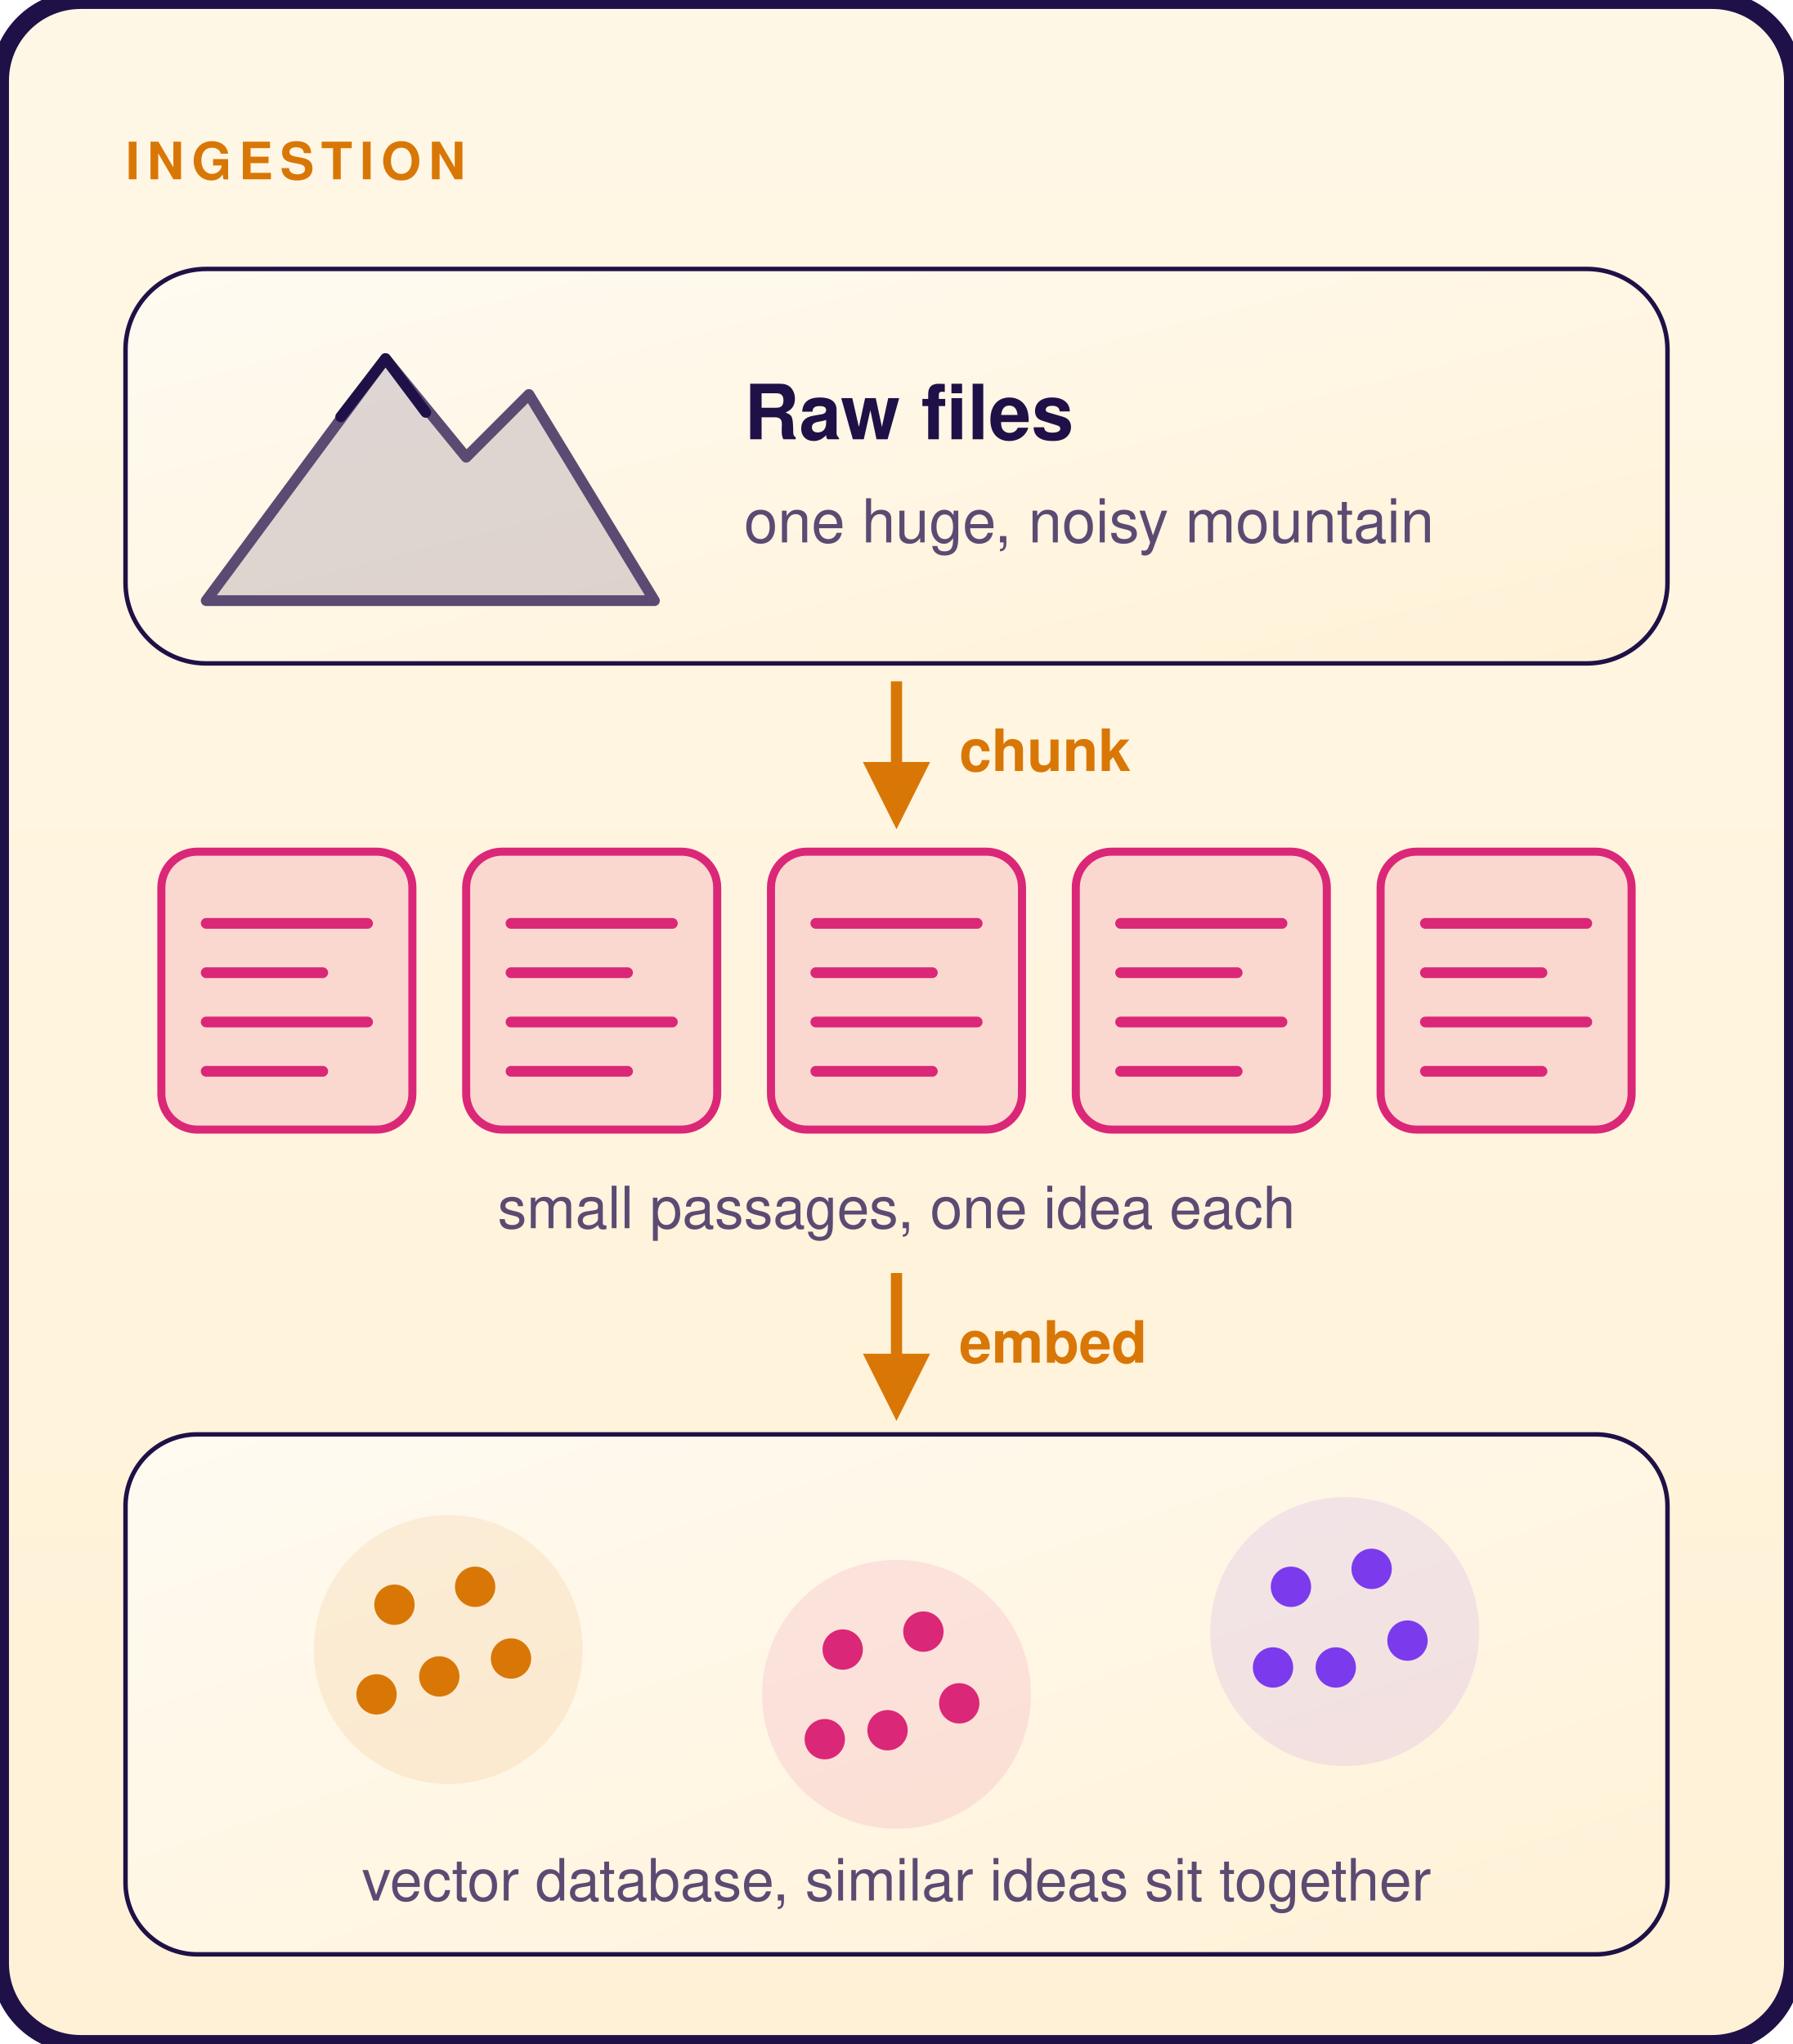
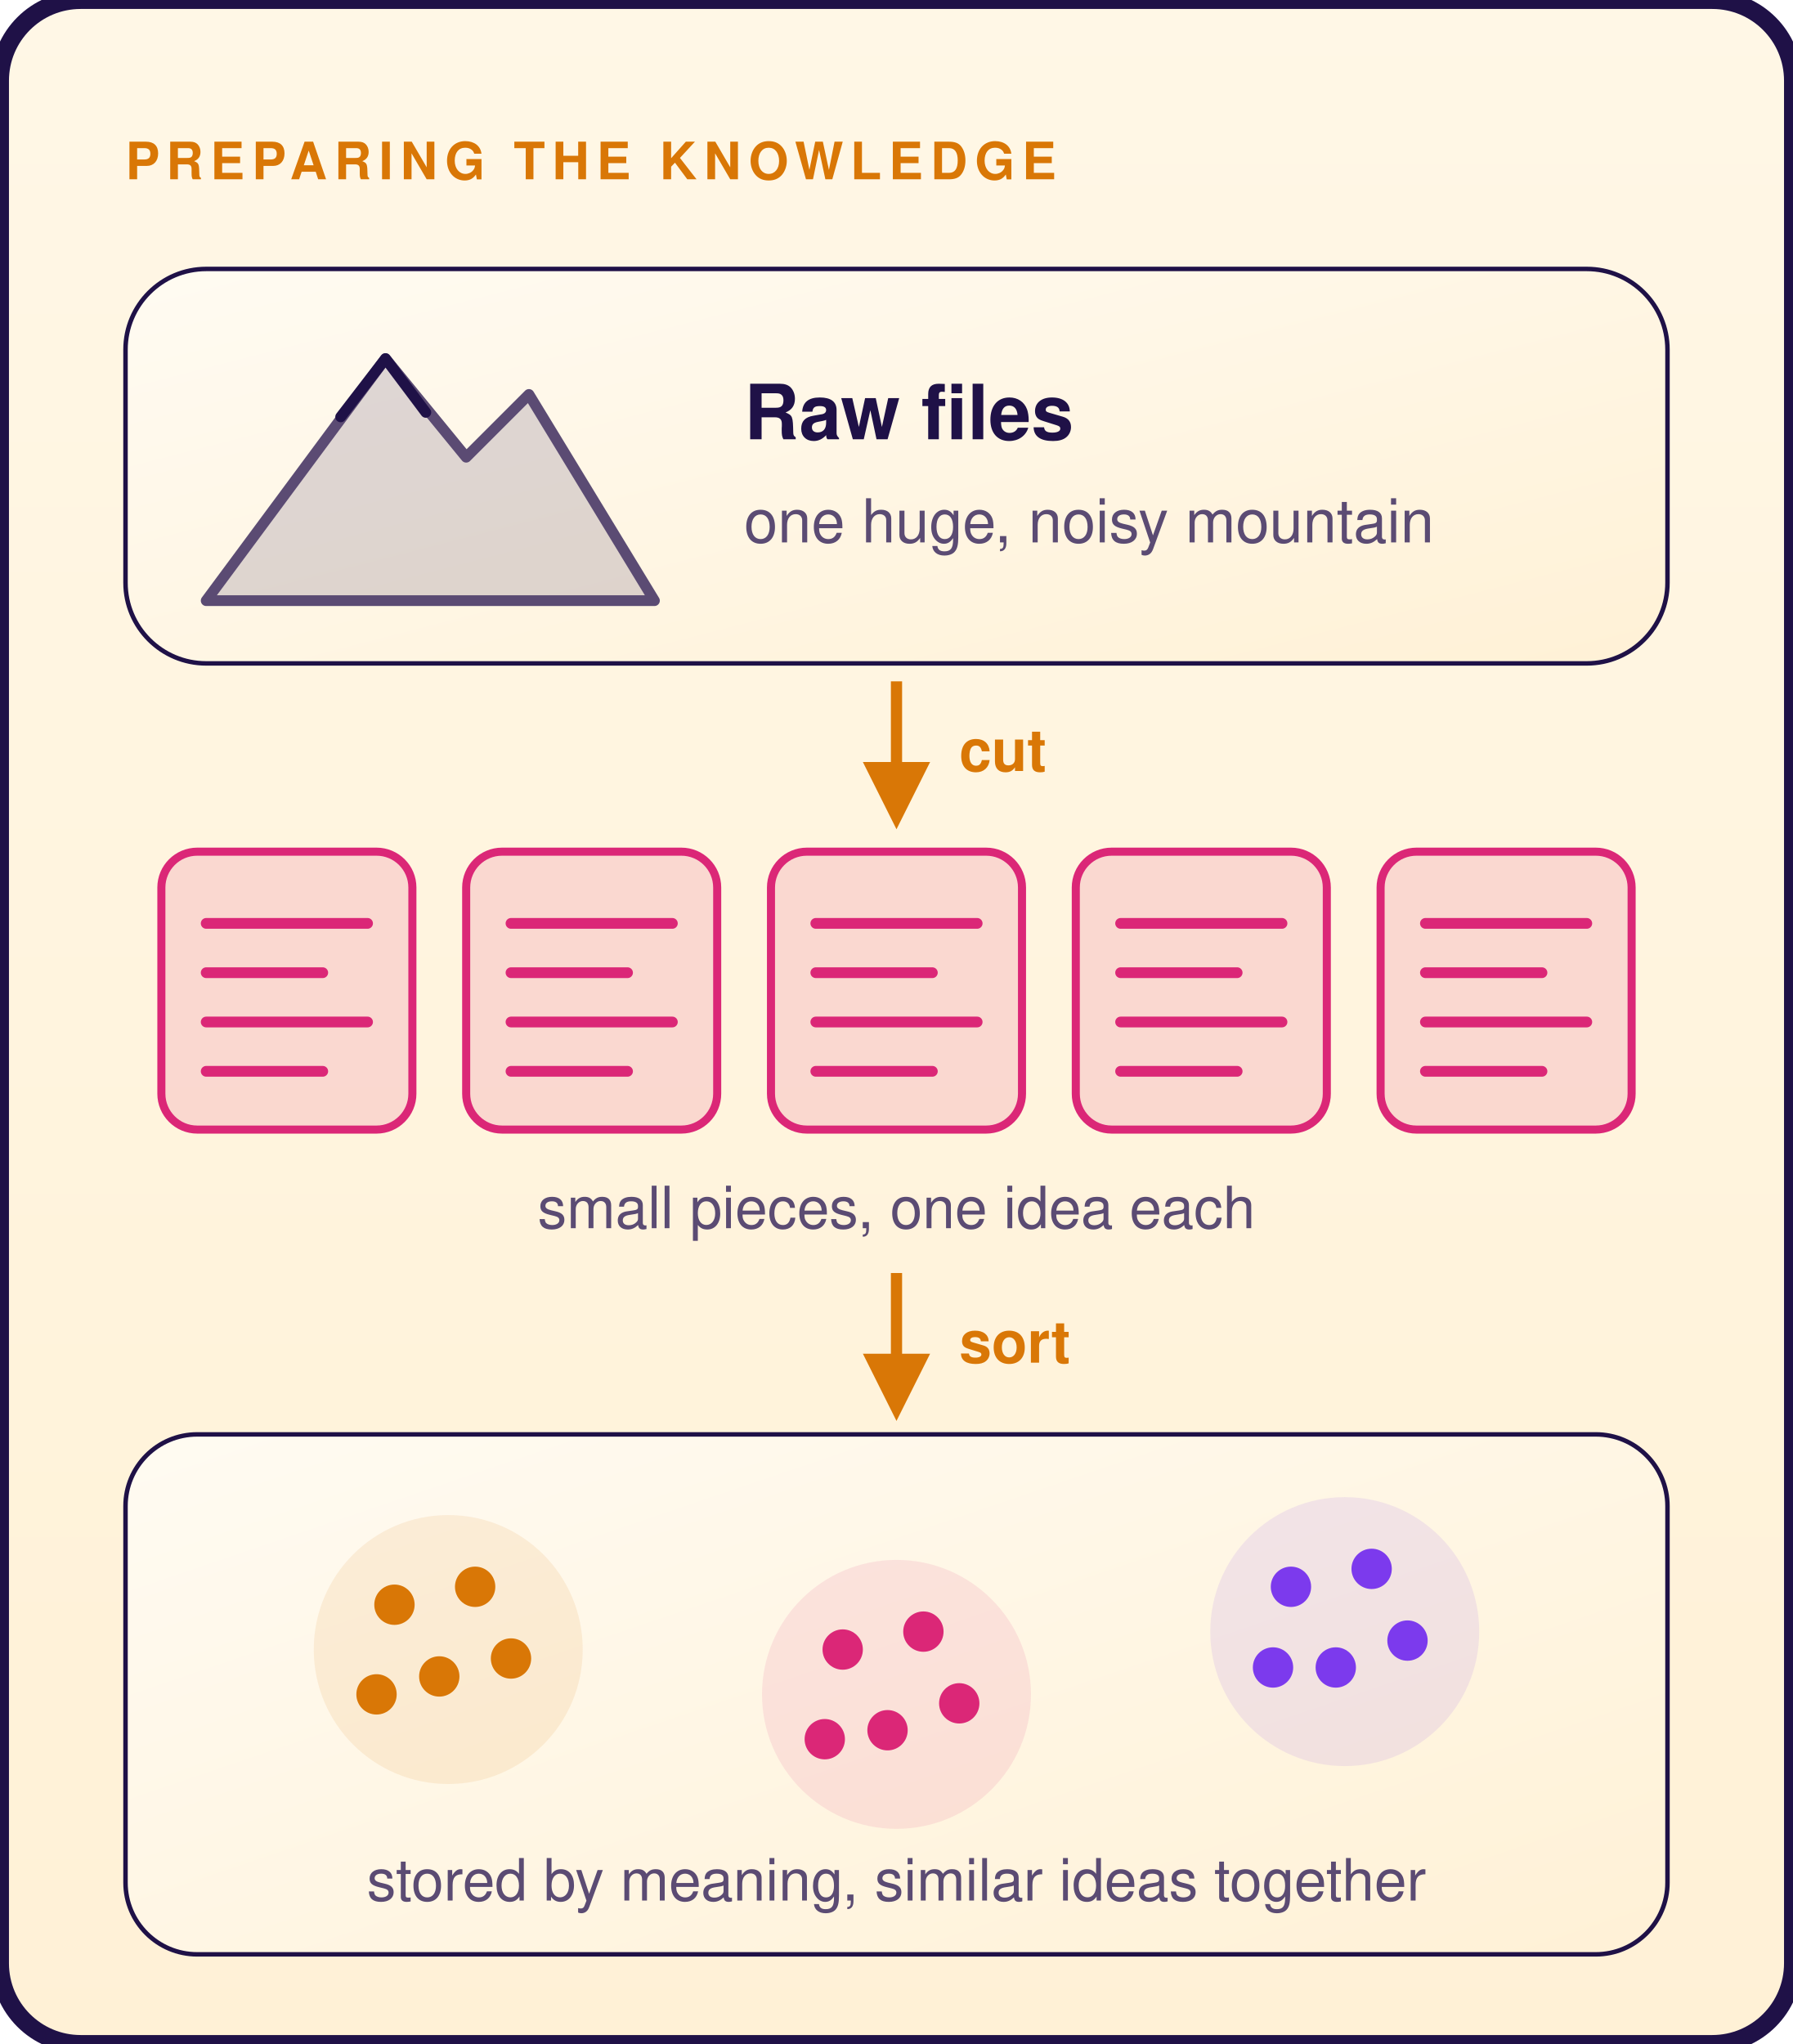
<svg xmlns="http://www.w3.org/2000/svg" viewBox="0 0 400 456" font-family="Segoe UI, Helvetica, Arial, sans-serif">
  <defs>
    <linearGradient id="bg" x1="0" y1="0" x2="0" y2="1">
      <stop offset="0" stop-color="#FFF7E6" />
      <stop offset="1" stop-color="#FFF1D6" />
    </linearGradient>
    <radialGradient id="glowG" cx="0.5" cy="0.5" r="0.5">
      <stop offset="0" stop-color="#D97706" stop-opacity="0.45" />
      <stop offset="1" stop-color="#D97706" stop-opacity="0" />
    </radialGradient>
    <linearGradient id="tile" x1="0" y1="0" x2="1" y2="1">
      <stop offset="0" stop-color="#FFFBF2" />
      <stop offset="1" stop-color="#FFF1D6" />
    </linearGradient>
    <marker id="aG" viewBox="0 0 10 10" refX="8" refY="5" markerWidth="6" markerHeight="6" orient="auto">
      <path d="M0,0 L10,5 L0,10 z" fill="#D97706" />
    </marker>
  </defs>
  <rect width="400" height="456" rx="18" fill="url(#bg)" stroke="#1F1147" stroke-width="4" />
-   <text x="28" y="40" fill="#D97706" font-size="11.5" font-weight="800" letter-spacing="1.6">INGESTION</text>
+   <text x="28" y="40" fill="#D97706" font-size="11.5" font-weight="800" letter-spacing="1.6">PREPARING THE KNOWLEDGE</text>
  <rect x="28" y="60" width="344" height="88" rx="18" fill="url(#tile)" stroke="#1F1147" />
  <path d="M46,134 L86,80 L104,102 L118,88 L146,134 z" fill="#5B4B73" fill-opacity="0.2" stroke="#5B4B73" stroke-width="2.4" stroke-linejoin="round" />
  <path d="M76,93 L86,80 L95,92" fill="none" stroke="#1F1147" stroke-width="2.4" stroke-linejoin="round" stroke-linecap="round" />
  <text x="166" y="98" text-anchor="start" fill="#1F1147" font-size="17" font-weight="700">Raw files</text>
  <text x="166" y="121" text-anchor="start" fill="#5B4B73" font-size="13.5" font-weight="400">one huge, noisy mountain</text>
  <line x1="200" y1="152" x2="200" y2="182" stroke="#D97706" stroke-width="2.5" marker-end="url(#aG)" />
-   <text x="214" y="172" fill="#D97706" font-size="13" font-weight="700">chunk</text>
+   <text x="214" y="172" fill="#D97706" font-size="13" font-weight="700">cut</text>
  <rect x="36" y="190" width="56" height="62" rx="8" fill="#DB2777" fill-opacity="0.14" stroke="#DB2777" stroke-width="1.8" />
  <line x1="46" y1="206" x2="82" y2="206" stroke="#DB2777" stroke-width="2.4" stroke-linecap="round" />
  <line x1="46" y1="217" x2="72" y2="217" stroke="#DB2777" stroke-width="2.4" stroke-linecap="round" />
  <line x1="46" y1="228" x2="82" y2="228" stroke="#DB2777" stroke-width="2.4" stroke-linecap="round" />
  <line x1="46" y1="239" x2="72" y2="239" stroke="#DB2777" stroke-width="2.4" stroke-linecap="round" />
  <rect x="104" y="190" width="56" height="62" rx="8" fill="#DB2777" fill-opacity="0.14" stroke="#DB2777" stroke-width="1.8" />
  <line x1="114" y1="206" x2="150" y2="206" stroke="#DB2777" stroke-width="2.4" stroke-linecap="round" />
  <line x1="114" y1="217" x2="140" y2="217" stroke="#DB2777" stroke-width="2.4" stroke-linecap="round" />
  <line x1="114" y1="228" x2="150" y2="228" stroke="#DB2777" stroke-width="2.4" stroke-linecap="round" />
  <line x1="114" y1="239" x2="140" y2="239" stroke="#DB2777" stroke-width="2.4" stroke-linecap="round" />
  <rect x="172" y="190" width="56" height="62" rx="8" fill="#DB2777" fill-opacity="0.14" stroke="#DB2777" stroke-width="1.8" />
  <line x1="182" y1="206" x2="218" y2="206" stroke="#DB2777" stroke-width="2.4" stroke-linecap="round" />
  <line x1="182" y1="217" x2="208" y2="217" stroke="#DB2777" stroke-width="2.4" stroke-linecap="round" />
  <line x1="182" y1="228" x2="218" y2="228" stroke="#DB2777" stroke-width="2.4" stroke-linecap="round" />
  <line x1="182" y1="239" x2="208" y2="239" stroke="#DB2777" stroke-width="2.4" stroke-linecap="round" />
  <rect x="240" y="190" width="56" height="62" rx="8" fill="#DB2777" fill-opacity="0.14" stroke="#DB2777" stroke-width="1.8" />
  <line x1="250" y1="206" x2="286" y2="206" stroke="#DB2777" stroke-width="2.4" stroke-linecap="round" />
  <line x1="250" y1="217" x2="276" y2="217" stroke="#DB2777" stroke-width="2.4" stroke-linecap="round" />
  <line x1="250" y1="228" x2="286" y2="228" stroke="#DB2777" stroke-width="2.4" stroke-linecap="round" />
  <line x1="250" y1="239" x2="276" y2="239" stroke="#DB2777" stroke-width="2.4" stroke-linecap="round" />
  <rect x="308" y="190" width="56" height="62" rx="8" fill="#DB2777" fill-opacity="0.14" stroke="#DB2777" stroke-width="1.8" />
  <line x1="318" y1="206" x2="354" y2="206" stroke="#DB2777" stroke-width="2.4" stroke-linecap="round" />
  <line x1="318" y1="217" x2="344" y2="217" stroke="#DB2777" stroke-width="2.4" stroke-linecap="round" />
  <line x1="318" y1="228" x2="354" y2="228" stroke="#DB2777" stroke-width="2.4" stroke-linecap="round" />
  <line x1="318" y1="239" x2="344" y2="239" stroke="#DB2777" stroke-width="2.4" stroke-linecap="round" />
-   <text x="200" y="274" text-anchor="middle" fill="#5B4B73" font-size="13" font-weight="400">small passages, one idea each</text>
+   <text x="200" y="274" text-anchor="middle" fill="#5B4B73" font-size="13" font-weight="400">small pieces, one idea each</text>
  <line x1="200" y1="284" x2="200" y2="314" stroke="#D97706" stroke-width="2.5" marker-end="url(#aG)" />
-   <text x="214" y="304" fill="#D97706" font-size="13" font-weight="700">embed</text>
+   <text x="214" y="304" fill="#D97706" font-size="13" font-weight="700">sort</text>
  <rect x="28" y="320" width="344" height="116" rx="16" fill="url(#tile)" stroke="#1F1147" />
  <circle cx="100" cy="368" r="30" fill="#D97706" fill-opacity="0.1" />
  <circle cx="88" cy="358" r="4.5" fill="#D97706" fill-opacity="1" />
  <circle cx="106" cy="354" r="4.5" fill="#D97706" fill-opacity="1" />
  <circle cx="98" cy="374" r="4.5" fill="#D97706" fill-opacity="1" />
  <circle cx="114" cy="370" r="4.5" fill="#D97706" fill-opacity="1" />
  <circle cx="84" cy="378" r="4.5" fill="#D97706" fill-opacity="1" />
  <circle cx="200" cy="378" r="30" fill="#DB2777" fill-opacity="0.1" />
  <circle cx="188" cy="368" r="4.5" fill="#DB2777" fill-opacity="1" />
  <circle cx="206" cy="364" r="4.5" fill="#DB2777" fill-opacity="1" />
  <circle cx="198" cy="386" r="4.5" fill="#DB2777" fill-opacity="1" />
  <circle cx="214" cy="380" r="4.5" fill="#DB2777" fill-opacity="1" />
  <circle cx="184" cy="388" r="4.5" fill="#DB2777" fill-opacity="1" />
  <circle cx="300" cy="364" r="30" fill="#7C3AED" fill-opacity="0.1" />
  <circle cx="288" cy="354" r="4.5" fill="#7C3AED" fill-opacity="1" />
  <circle cx="306" cy="350" r="4.5" fill="#7C3AED" fill-opacity="1" />
  <circle cx="298" cy="372" r="4.5" fill="#7C3AED" fill-opacity="1" />
  <circle cx="314" cy="366" r="4.5" fill="#7C3AED" fill-opacity="1" />
  <circle cx="284" cy="372" r="4.5" fill="#7C3AED" fill-opacity="1" />
-   <text x="200" y="424" text-anchor="middle" fill="#5B4B73" font-size="13" font-weight="400">vector database, similar ideas sit together</text>
+   <text x="200" y="424" text-anchor="middle" fill="#5B4B73" font-size="13" font-weight="400">stored by meaning, similar ideas together</text>
</svg>
